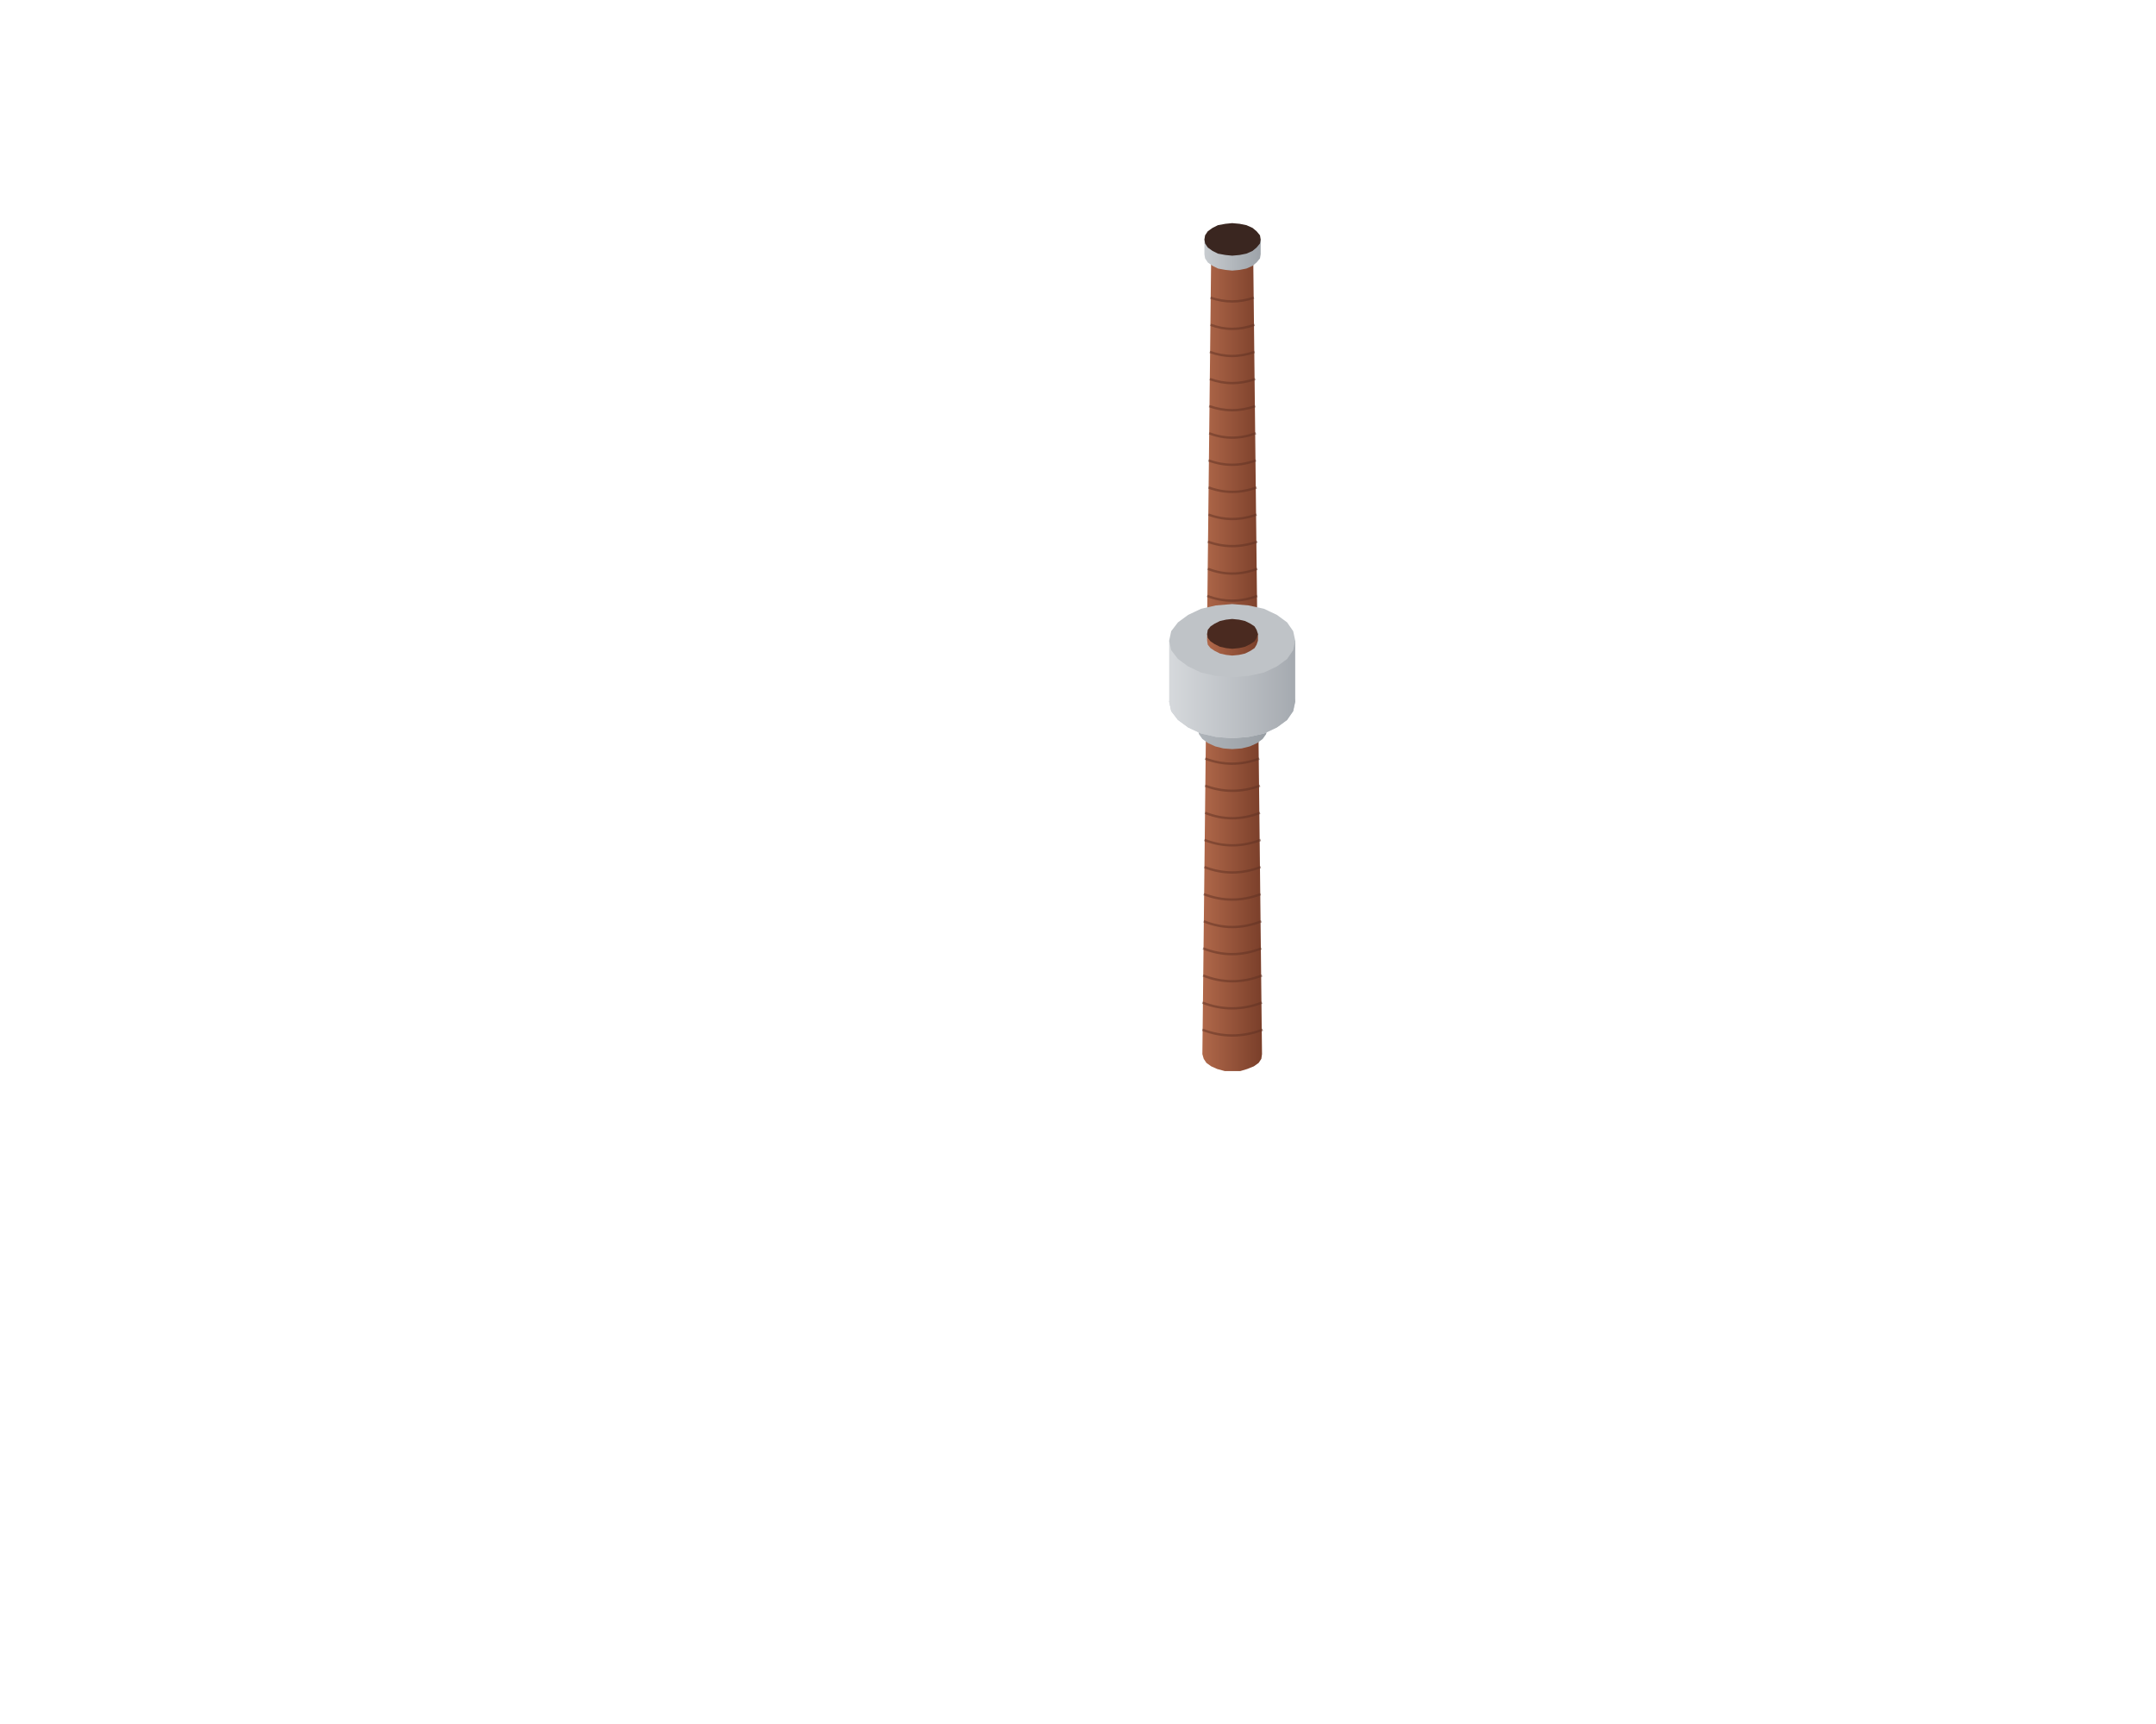
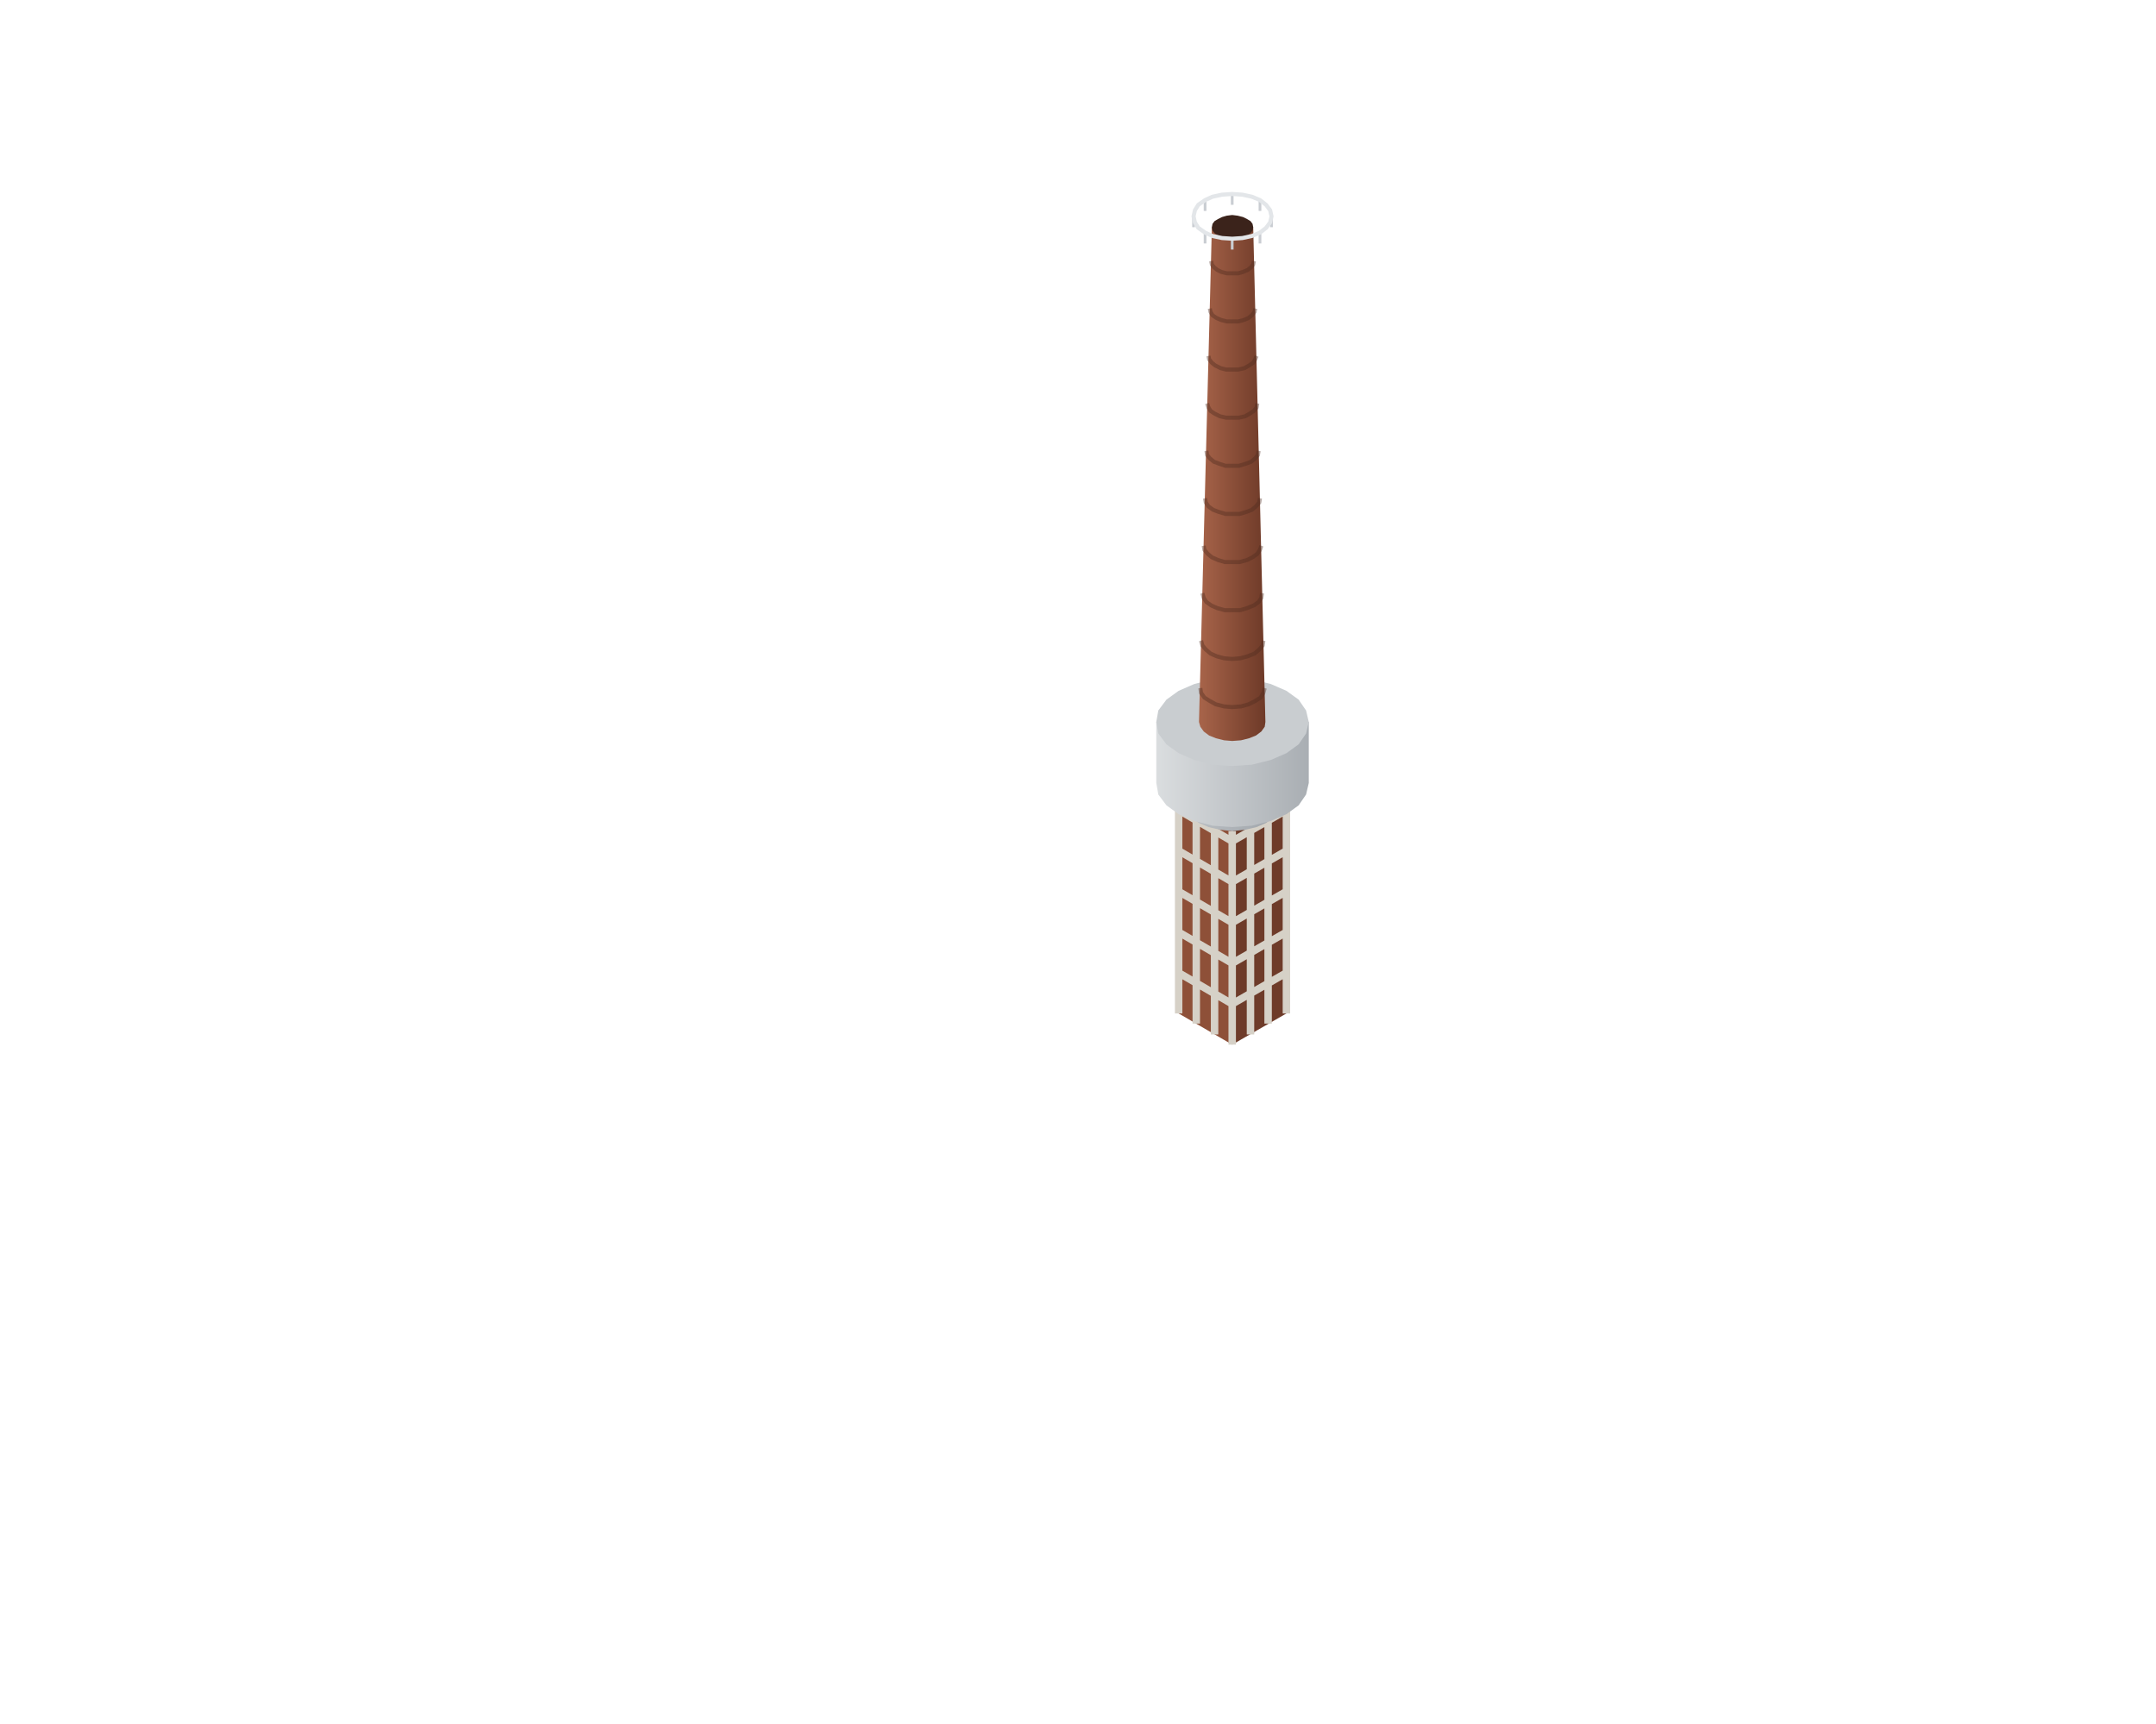
<svg xmlns="http://www.w3.org/2000/svg" viewBox="116.6 -48.4 318.1 254.3" width="636.1" height="508.6">
-   <linearGradient id="cyl-B0684A-7A3F2A" x1="0" x2="1" y1="0" y2="0">
-     <stop offset="0" stop-color="#B0684A" />
-     <stop offset="1" stop-color="#7A3F2A" />
+   <polygon points="298.4,105.7 290.5,101.1 290.5,69.6 298.4,74.2" fill="#8E5038" />
+   <polygon points="306.4,101.1 298.4,105.7 298.4,74.2 306.4,69.6" fill="#6E3B29" />
+   <polygon points="298.4,65 306.4,69.6 298.4,74.2 290.5,69.6" fill="#8E5038" />
+   <path d="M298.4 105.7V74.2M295.8 104.2V72.7M293.1 102.6V71.1M290.5 101.1V69.6M298.4 99.7L290.5 95.1M298.4 93.7L290.5 89.1M298.4 87.7L290.5 83.1M298.4 81.7L290.5 77.1M298.4 75.7L290.5 71.1M306.4 101.1V69.6M303.7 102.6V71.1M301.1 104.2V72.7M298.4 105.7V74.2M306.4 95.1L298.4 99.7M306.4 89.1L298.4 93.7M306.4 83.1L298.4 87.7M306.4 77.1L298.4 81.7M306.4 71.1L298.4 75.7" stroke="#D6D1C7" stroke-width="1.1" fill="none" />
+   <linearGradient id="cyl-C4C8CC-979DA3" x1="0" x2="1" y1="0" y2="0">
+     <stop offset="0" stop-color="#C4C8CC" />
+     <stop offset="1" stop-color="#979DA3" />
  </linearGradient>
-   <polygon points="295.3,-10.9 294,107.1 294,107.1 294.2,107.8 294.6,108.4 295.3,108.9 296.2,109.3 297.3,109.6 298.4,109.6 299.6,109.6 300.6,109.3 301.6,108.9 302.3,108.4 302.7,107.8 302.8,107.1 302.8,107.1 301.5,-10.9" fill="url(#cyl-B0684A-7A3F2A)" />
-   <polygon points="300.6,-9.6 300,-9.4 299.2,-9.2 298.4,-9.1 297.6,-9.2 296.9,-9.4 296.2,-9.6 295.8,-10 295.5,-10.4 295.3,-10.9 295.5,-11.4 295.8,-11.8 296.2,-12.2 296.9,-12.4 297.6,-12.6 298.4,-12.7 299.2,-12.6 300,-12.4 300.6,-12.2 301.1,-11.8 301.4,-11.4 301.5,-10.9 301.4,-10.4 301.1,-10" fill="#4A2A20" />
-   <path d="M294 103.5Q298.4 105.2 302.9 103.5M294 99.5Q298.4 101.2 302.8 99.5M294.1 95.5Q298.4 97.2 302.8 95.5M294.1 91.5Q298.4 93.2 302.7 91.5M294.2 87.5Q298.4 89.2 302.7 87.5M294.2 83.5Q298.4 85.1 302.6 83.5M294.3 79.5Q298.4 81.1 302.6 79.5M294.3 75.5Q298.4 77.1 302.6 75.5M294.4 71.5Q298.4 73.1 302.5 71.5M294.4 67.5Q298.4 69 302.5 67.5M294.4 63.5Q298.4 65 302.4 63.5M294.5 59.5Q298.4 61 302.4 59.5M294.5 55.5Q298.4 57 302.3 55.5M294.6 51.5Q298.4 53 302.3 51.5M294.6 47.5Q298.4 48.9 302.2 47.5M294.7 43.5Q298.4 44.9 302.2 43.5M294.7 39.5Q298.4 40.9 302.1 39.5M294.8 35.5Q298.4 36.9 302.1 35.5M294.8 31.5Q298.4 32.8 302.1 31.5M294.9 27.5Q298.4 28.8 302 27.5M294.9 23.5Q298.4 24.8 302 23.5M294.9 19.5Q298.4 20.8 301.9 19.5M295 15.5Q298.4 16.8 301.9 15.5M295 11.5Q298.4 12.7 301.8 11.5M295.1 7.5Q298.4 8.7 301.8 7.5M295.1 3.5Q298.4 4.7 301.7 3.5M295.2 -0.5Q298.4 0.7 301.7 -0.5M295.2 -4.5Q298.4 -3.4 301.6 -4.5" stroke="#5E3022" stroke-width="0.35" fill="none" opacity="0.5" />
-   <linearGradient id="cyl-B9BEC3-8F959B" x1="0" x2="1" y1="0" y2="0">
-     <stop offset="0" stop-color="#B9BEC3" />
-     <stop offset="1" stop-color="#8F959B" />
+   <polygon points="288.1,67.1 291.4,70.1 291.4,70.1 291.6,71.2 292.3,72.1 293.5,73 294.9,73.6 296.6,74 298.4,74.2 300.3,74 302,73.6 303.4,73 304.5,72.1 305.2,71.2 305.5,70.1 305.5,70.1 308.8,67.1" fill="url(#cyl-C4C8CC-979DA3)" />
+   <polygon points="305.8,71.3 303.6,72.3 301.1,72.9 298.4,73.1 295.7,72.9 293.2,72.3 291.1,71.3 289.5,70.1 288.4,68.6 288.1,67.1 288.4,65.6 289.5,64.1 291.1,62.9 293.2,61.9 295.7,61.3 298.4,61.1 301.1,61.3 303.6,61.9 305.8,62.9 307.4,64.1 308.4,65.6 308.8,67.1 308.4,68.6 307.4,70.1" fill="#C4C8CC" />
+   <linearGradient id="cyl-DADDDF-A9AEB3" x1="0" x2="1" y1="0" y2="0">
+     <stop offset="0" stop-color="#DADDDF" />
+     <stop offset="1" stop-color="#A9AEB3" />
  </linearGradient>
-   <polygon points="289.1,55.1 293.3,59.1 293.3,59.1 293.5,59.9 294,60.6 294.8,61.2 295.9,61.7 297.1,62 298.4,62.1 299.8,62 301,61.7 302.1,61.2 302.9,60.6 303.4,59.9 303.6,59.1 303.6,59.1 307.7,55.1" fill="url(#cyl-B9BEC3-8F959B)" />
-   <polygon points="305,58.9 303.1,59.8 300.8,60.3 298.4,60.5 296,60.3 293.8,59.8 291.9,58.9 290.4,57.8 289.4,56.5 289.1,55.1 289.4,53.7 290.4,52.4 291.9,51.3 293.8,50.4 296,49.9 298.4,49.7 300.8,49.9 303.1,50.4 305,51.3 306.5,52.4 307.4,53.7 307.7,55.1 307.4,56.5 306.5,57.8" fill="#C8CCD0" />
-   <linearGradient id="cyl-D6D9DC-A5AAB0" x1="0" x2="1" y1="0" y2="0">
-     <stop offset="0" stop-color="#D6D9DC" />
-     <stop offset="1" stop-color="#A5AAB0" />
+   <polygon points="287.2,58.1 287.2,67.1 287.2,67.1 287.5,68.8 288.7,70.4 290.5,71.7 292.8,72.7 295.5,73.4 298.4,73.6 301.3,73.4 304.1,72.7 306.4,71.7 308.2,70.4 309.3,68.8 309.7,67.1 309.7,67.1 309.7,58.1" fill="url(#cyl-DADDDF-A9AEB3)" />
+   <polygon points="306.4,62.7 304.1,63.7 301.3,64.4 298.4,64.6 295.5,64.4 292.8,63.7 290.5,62.7 288.7,61.4 287.5,59.8 287.2,58.1 287.5,56.4 288.7,54.8 290.5,53.5 292.8,52.5 295.5,51.8 298.4,51.6 301.3,51.8 304.1,52.5 306.4,53.5 308.2,54.8 309.3,56.4 309.7,58.1 309.3,59.8 308.2,61.4" fill="#C9CDD0" />
+   <linearGradient id="cyl-A8644A-6E3A28" x1="0" x2="1" y1="0" y2="0">
+     <stop offset="0" stop-color="#A8644A" />
+     <stop offset="1" stop-color="#6E3A28" />
  </linearGradient>
-   <polygon points="289.1,46.1 289.1,55.1 289.1,55.1 289.4,56.5 290.4,57.8 291.9,58.9 293.8,59.8 296,60.3 298.4,60.5 300.8,60.3 303.1,59.8 305,58.9 306.5,57.8 307.4,56.5 307.7,55.1 307.7,55.1 307.7,46.1" fill="url(#cyl-D6D9DC-A5AAB0)" />
-   <polygon points="305,49.9 303.1,50.8 300.8,51.3 298.4,51.5 296,51.3 293.8,50.8 291.9,49.9 290.4,48.8 289.4,47.5 289.1,46.1 289.4,44.7 290.4,43.4 291.9,42.3 293.8,41.4 296,40.9 298.4,40.7 300.8,40.9 303.1,41.4 305,42.3 306.5,43.4 307.4,44.7 307.7,46.1 307.4,47.5 306.5,48.8" fill="#BFC3C7" />
-   <polygon points="294.7,45.1 294.7,46.1 294.7,46.1 294.8,46.7 295.2,47.2 295.8,47.6 296.6,48 297.5,48.2 298.4,48.3 299.4,48.2 300.3,48 301.1,47.6 301.7,47.2 302,46.7 302.2,46.1 302.2,46.1 302.2,45.1" fill="url(#cyl-B0684A-7A3F2A)" />
-   <polygon points="301.1,46.6 300.3,47 299.4,47.2 298.4,47.3 297.5,47.2 296.6,47 295.8,46.6 295.2,46.2 294.8,45.7 294.7,45.1 294.8,44.5 295.2,44 295.8,43.6 296.6,43.2 297.5,43 298.4,42.9 299.4,43 300.3,43.2 301.1,43.6 301.7,44 302,44.5 302.2,45.1 302,45.7 301.7,46.2" fill="#4A2A20" />
-   <linearGradient id="cyl-C8CCD0-9DA3A9" x1="0" x2="1" y1="0" y2="0">
-     <stop offset="0" stop-color="#C8CCD0" />
-     <stop offset="1" stop-color="#9DA3A9" />
-   </linearGradient>
-   <polygon points="294.3,-13.1 294.3,-10.9 294.3,-10.9 294.4,-10.3 294.8,-9.7 295.5,-9.2 296.3,-8.8 297.4,-8.6 298.4,-8.5 299.5,-8.6 300.5,-8.8 301.4,-9.2 302,-9.7 302.5,-10.3 302.6,-10.9 302.6,-10.9 302.6,-13.1" fill="url(#cyl-C8CCD0-9DA3A9)" />
-   <polygon points="301.4,-11.4 300.5,-11 299.5,-10.8 298.4,-10.7 297.4,-10.8 296.3,-11 295.5,-11.4 294.8,-11.9 294.4,-12.5 294.3,-13.1 294.4,-13.7 294.8,-14.3 295.5,-14.8 296.3,-15.2 297.4,-15.4 298.4,-15.5 299.5,-15.4 300.5,-15.2 301.4,-14.8 302,-14.3 302.5,-13.7 302.6,-13.1 302.5,-12.5 302,-11.9" fill="#3A2620" />
+   <polygon points="295.4,-14.9 293.5,58.1 293.5,58.1 293.7,58.8 294.2,59.5 295,60.1 296,60.5 297.2,60.8 298.4,60.9 299.7,60.8 300.9,60.5 301.9,60.1 302.7,59.5 303.2,58.8 303.3,58.1 303.3,58.1 301.5,-14.9" fill="url(#cyl-A8644A-6E3A28)" />
+   <polygon points="300.6,-13.7 300,-13.4 299.2,-13.2 298.4,-13.1 297.6,-13.2 296.9,-13.4 296.3,-13.7 295.8,-14 295.5,-14.4 295.4,-14.9 295.5,-15.4 295.8,-15.8 296.3,-16.1 296.9,-16.4 297.6,-16.6 298.4,-16.7 299.2,-16.6 300,-16.4 300.6,-16.1 301.1,-15.8 301.4,-15.4 301.5,-14.9 301.4,-14.4 301.1,-14" fill="#3B231B" />
+   <path d="M293.7 53.1L293.8 53.8L294.3 54.5L295.1 55L296 55.5L297.2 55.8L298.4 55.9L299.7 55.8L300.8 55.5L301.8 55L302.6 54.5L303 53.8L303.2 53.1M293.8 46.1L294 46.8L294.5 47.4L295.2 48L296.1 48.4L297.2 48.7L298.4 48.8L299.6 48.7L300.7 48.4L301.7 48L302.4 47.4L302.9 46.8L303 46.1M294 39.1L294.2 39.8L294.6 40.4L295.3 40.9L296.2 41.3L297.3 41.6L298.4 41.6L299.6 41.6L300.6 41.3L301.6 40.9L302.3 40.4L302.7 39.8L302.8 39.1M294.2 32.1L294.3 32.7L294.8 33.3L295.4 33.8L296.3 34.2L297.3 34.5L298.4 34.5L299.5 34.5L300.6 34.2L301.4 33.8L302.1 33.3L302.5 32.7L302.7 32.1M294.4 25.1L294.5 25.7L294.9 26.3L295.6 26.8L296.4 27.1L297.4 27.4L298.4 27.4L299.5 27.4L300.5 27.1L301.3 26.8L301.9 26.3L302.4 25.7L302.5 25.1M294.6 18.1L294.7 18.7L295.1 19.2L295.7 19.7L296.5 20L297.4 20.3L298.4 20.3L299.4 20.3L300.4 20L301.2 19.7L301.8 19.2L302.2 18.7L302.3 18.1M294.7 11.1L294.9 11.7L295.2 12.2L295.8 12.6L296.6 13L297.5 13.2L298.4 13.2L299.4 13.2L300.3 13L301 12.6L301.6 12.2L302 11.7L302.1 11.1M294.9 4.1L295 4.6L295.4 5.1L295.9 5.5L296.7 5.9L297.5 6.1L298.4 6.1L299.3 6.1L300.2 5.9L300.9 5.5L301.5 5.1L301.8 4.6L302 4.1M295.1 -2.9L295.2 -2.4L295.5 -1.9L296.1 -1.5L296.8 -1.2L297.6 -1L298.4 -1L299.3 -1L300.1 -1.2L300.8 -1.5L301.3 -1.9L301.7 -2.4L301.8 -2.9M295.3 -9.9L295.4 -9.4L295.7 -9L296.2 -8.6L296.8 -8.3L297.6 -8.1L298.4 -8.1L299.3 -8.1L300 -8.3L300.7 -8.6L301.2 -9L301.5 -9.4L301.6 -9.9" stroke="#4E2A1E" stroke-width="0.6" fill="none" opacity="0.4" />
+   <path d="M302.5 -14.1v1.6M298.4 -13.2v1.6M294.4 -14.1v1.6M292.7 -16.5v1.6M294.4 -18.9v1.6M298.4 -19.8v1.6M302.5 -18.9v1.6M304.2 -16.5v1.6" stroke="#C9CDD2" stroke-width="0.4" />
+   <polygon points="302.5,-14.1 301.3,-13.6 299.9,-13.3 298.4,-13.2 296.9,-13.3 295.5,-13.6 294.4,-14.1 293.4,-14.8 292.9,-15.6 292.7,-16.5 292.9,-17.4 293.4,-18.2 294.4,-18.9 295.5,-19.4 296.9,-19.7 298.4,-19.8 299.9,-19.7 301.3,-19.4 302.5,-18.9 303.4,-18.2 304,-17.4 304.2,-16.5 304,-15.6 303.4,-14.8" fill="none" stroke="#E3E6E9" stroke-width="0.6" />
</svg>
